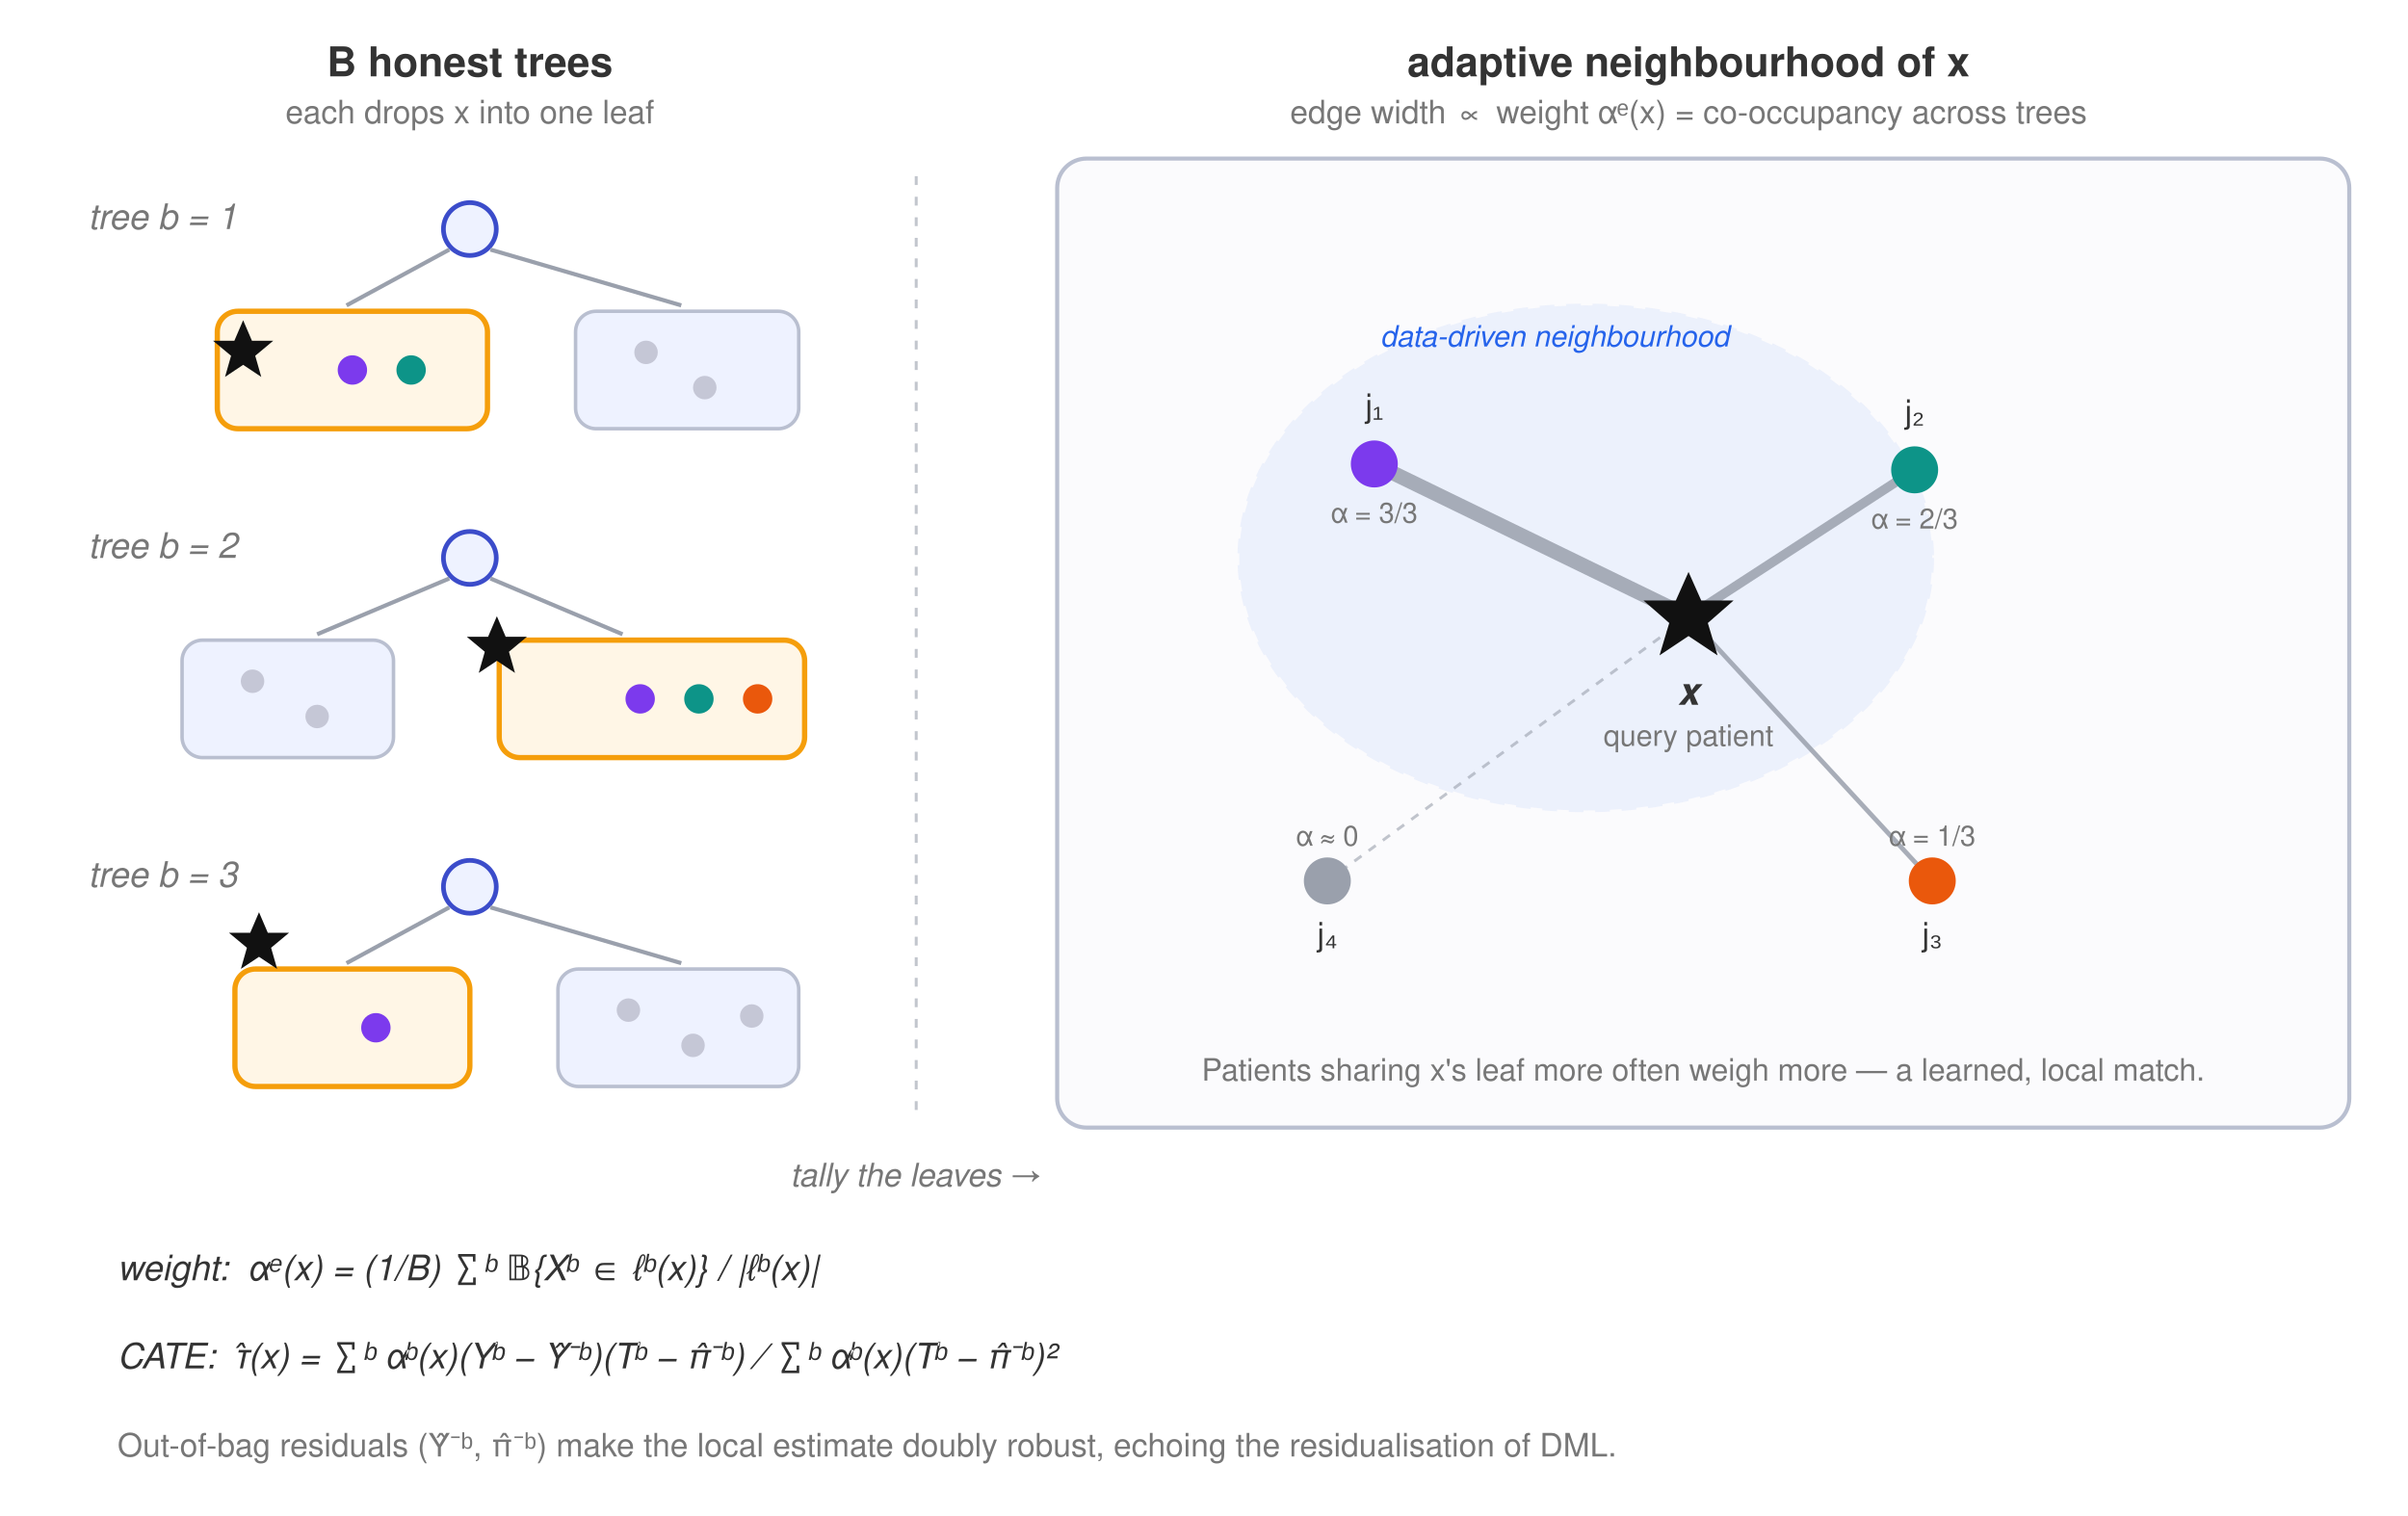
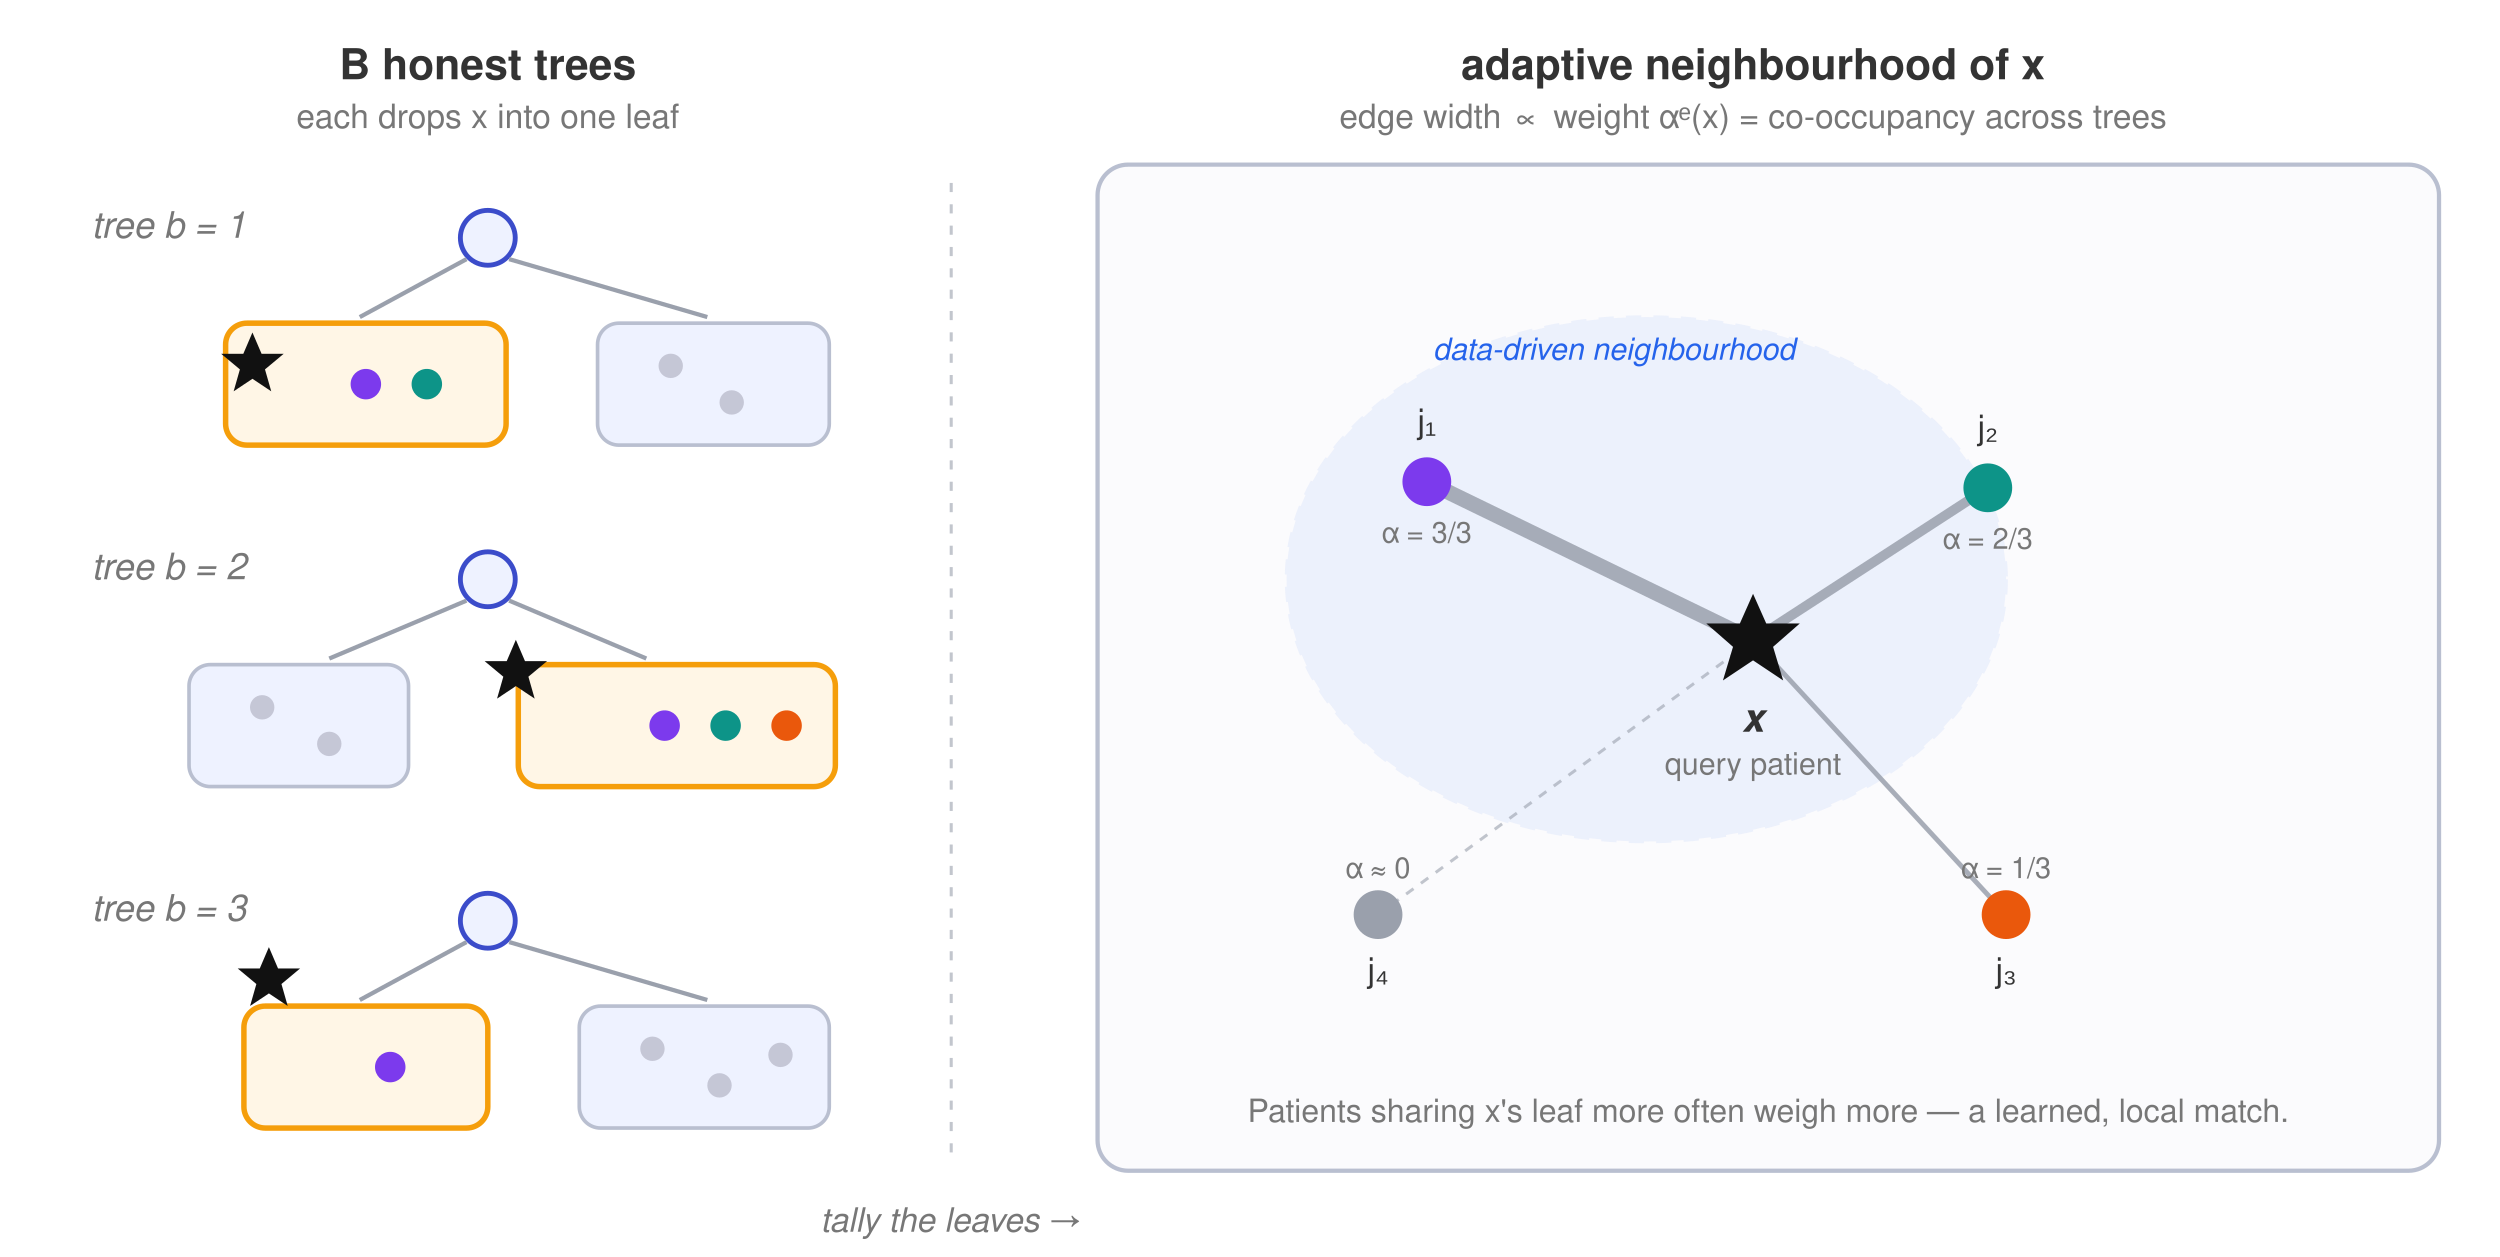
- <svg xmlns="http://www.w3.org/2000/svg" width="820" height="516" viewBox="0 0 820 516" font-family="Helvetica, Arial, sans-serif">
+ <svg xmlns="http://www.w3.org/2000/svg" width="820" height="412" viewBox="0 0 820 412" font-family="Helvetica, Arial, sans-serif">
  <style>
    .ink-l { stroke: #333; }
    .ink-t { fill: #333; }
    .muted { fill: #777; }
    .panel { fill: #fbfbfd; stroke: #b9bfd0; }
    .leaf  { fill: #eef2ff; stroke: #b9bfd0; }
    .leafhi{ fill: #fff6e6; stroke: #f59e0b; }
    .root  { fill: #eef2ff; stroke: #3b4cca; }
    .edge  { stroke: #9aa0ac; }
    .nbhd  { fill: #2563eb; }
    .star  { fill: #111; stroke: #111; }
    @media (prefers-color-scheme: dark) {
      .ink-l { stroke: #c9d1d9; }
      .ink-t { fill: #e6edf3; }
      .muted { fill: #9aa4af; }
      .panel { fill: #161b22; stroke: #3a4150; }
      .leaf  { fill: #20294d; stroke: #3a4150; }
      .leafhi{ fill: #3a2f12; stroke: #f59e0b; }
      .root  { fill: #20294d; stroke: #8893e6; }
      .edge  { stroke: #6b7280; }
      .star  { fill: #f0f0f0; stroke: #f0f0f0; }
    }
  </style>
  <defs>
    <marker id="far" markerWidth="9" markerHeight="9" refX="8" refY="3" orient="auto" markerUnits="strokeWidth">
      <path fill="#888" d="M0,0 L8,3 L0,6 Z" />
    </marker>
  </defs>
  <text class="ink-t" x="160" y="26" text-anchor="middle" font-size="14" font-weight="bold">B honest trees</text>
  <text class="muted" x="160" y="42" text-anchor="middle" font-size="11">each drops x into one leaf</text>
  <text class="ink-t" x="575" y="26" text-anchor="middle" font-size="14" font-weight="bold">adaptive neighbourhood of x</text>
  <text class="muted" x="575" y="42" text-anchor="middle" font-size="11">edge width ∝ weight αᵉ(x) = co-occupancy across trees</text>
  <text class="muted" x="30" y="78" font-size="12" font-style="italic">tree b = 1</text>
  <circle class="root" cx="160" cy="78" r="9" stroke-width="1.6" />
  <line class="edge" x1="153" y1="85" x2="118" y2="104" stroke-width="1.4" />
  <line class="edge" x1="167" y1="85" x2="232" y2="104" stroke-width="1.4" />
  <rect class="leafhi" x="74" y="106" width="92" height="40" rx="7" stroke-width="1.8" />
  <rect class="leaf" x="196" y="106" width="76" height="40" rx="7" stroke-width="1.2" />
  <path class="star" d="M92,118 l3,7 l7,0 l-6,5 l2,7 l-6,-4 l-6,4 l2,-7 l-6,-5 l7,0 z" transform="translate(0,4) scale(0.9)" />
  <circle cx="120" cy="126" r="5" fill="#7c3aed" />
  <circle cx="140" cy="126" r="5" fill="#0d9488" />
  <circle cx="220" cy="120" r="4" fill="#aab" opacity="0.6" />
  <circle cx="240" cy="132" r="4" fill="#aab" opacity="0.6" />
  <text class="muted" x="30" y="190" font-size="12" font-style="italic">tree b = 2</text>
  <circle class="root" cx="160" cy="190" r="9" stroke-width="1.6" />
  <line class="edge" x1="153" y1="197" x2="108" y2="216" stroke-width="1.4" />
  <line class="edge" x1="167" y1="197" x2="212" y2="216" stroke-width="1.4" />
  <rect class="leaf" x="62" y="218" width="72" height="40" rx="7" stroke-width="1.2" />
  <rect class="leafhi" x="170" y="218" width="104" height="40" rx="7" stroke-width="1.8" />
  <circle cx="86" cy="232" r="4" fill="#aab" opacity="0.6" />
  <circle cx="108" cy="244" r="4" fill="#aab" opacity="0.6" />
  <path class="star" d="M188,230 l3,7 l7,0 l-6,5 l2,7 l-6,-4 l-6,4 l2,-7 l-6,-5 l7,0 z" transform="translate(0,4) scale(0.9)" />
  <circle cx="218" cy="238" r="5" fill="#7c3aed" />
  <circle cx="238" cy="238" r="5" fill="#0d9488" />
  <circle cx="258" cy="238" r="5" fill="#ea580c" />
  <text class="muted" x="30" y="302" font-size="12" font-style="italic">tree b = 3</text>
  <circle class="root" cx="160" cy="302" r="9" stroke-width="1.6" />
  <line class="edge" x1="153" y1="309" x2="118" y2="328" stroke-width="1.4" />
  <line class="edge" x1="167" y1="309" x2="232" y2="328" stroke-width="1.4" />
  <rect class="leafhi" x="80" y="330" width="80" height="40" rx="7" stroke-width="1.8" />
  <rect class="leaf" x="190" y="330" width="82" height="40" rx="7" stroke-width="1.2" />
  <path class="star" d="M98,342 l3,7 l7,0 l-6,5 l2,7 l-6,-4 l-6,4 l2,-7 l-6,-5 l7,0 z" transform="translate(0,4) scale(0.9)" />
  <circle cx="128" cy="350" r="5" fill="#7c3aed" />
  <circle cx="214" cy="344" r="4" fill="#aab" opacity="0.6" />
  <circle cx="236" cy="356" r="4" fill="#aab" opacity="0.6" />
  <circle cx="256" cy="346" r="4" fill="#aab" opacity="0.6" />
  <line class="edge" x1="312" y1="60" x2="312" y2="380" stroke-width="1" stroke-dasharray="3,4" opacity="0.6" />
  <text class="muted" x="312" y="404" text-anchor="middle" font-size="11" font-style="italic">tally the leaves →</text>
  <rect class="panel" x="360" y="54" width="440" height="330" rx="10" stroke-width="1.4" />
  <ellipse cx="540" cy="190" rx="118" ry="86" fill="#2563eb" opacity="0.07" stroke="#2563eb" stroke-dasharray="5,4" stroke-width="1.2" />
  <text x="470" y="118" font-size="10" fill="#2563eb" font-style="italic">data-driven neighbourhood</text>
  <line class="edge" x1="575" y1="210" x2="468" y2="158" stroke-width="5" stroke="#7c3aed" opacity="0.85" />
  <line class="edge" x1="575" y1="210" x2="652" y2="160" stroke-width="3.2" stroke="#0d9488" opacity="0.85" />
  <line class="edge" x1="575" y1="210" x2="658" y2="300" stroke-width="1.6" stroke="#ea580c" opacity="0.85" />
  <line class="edge" x1="575" y1="210" x2="452" y2="300" stroke-width="1" stroke="#9aa0ac" stroke-dasharray="3,3" opacity="0.6" />
  <path class="star" d="M575,196 l4,9 l10,0 l-8,7 l3,10 l-9,-6 l-9,6 l3,-10 l-8,-7 l10,0 z" />
  <text class="ink-t" x="575" y="240" text-anchor="middle" font-size="13" font-style="italic" font-weight="bold">x</text>
  <text class="muted" x="575" y="254" text-anchor="middle" font-size="10">query patient</text>
  <circle cx="468" cy="158" r="8" fill="#7c3aed" />
  <text class="ink-t" x="468" y="142" text-anchor="middle" font-size="11">j₁</text>
  <text class="muted" x="468" y="178" text-anchor="middle" font-size="9.5">α = 3/3</text>
  <circle cx="652" cy="160" r="8" fill="#0d9488" />
  <text class="ink-t" x="652" y="144" text-anchor="middle" font-size="11">j₂</text>
  <text class="muted" x="652" y="180" text-anchor="middle" font-size="9.5">α = 2/3</text>
  <circle cx="658" cy="300" r="8" fill="#ea580c" />
  <text class="ink-t" x="658" y="322" text-anchor="middle" font-size="11">j₃</text>
  <text class="muted" x="658" y="288" text-anchor="middle" font-size="9.5">α = 1/3</text>
  <circle cx="452" cy="300" r="8" fill="#9aa0ac" />
  <text class="ink-t" x="452" y="322" text-anchor="middle" font-size="11">j₄</text>
  <text class="muted" x="452" y="288" text-anchor="middle" font-size="9.5">α ≈ 0</text>
  <text class="muted" x="580" y="368" text-anchor="middle" font-size="10.5">Patients sharing x's leaf more often weigh more — a learned, local match.</text>
-   <text class="ink-t" x="40" y="436" font-size="12" font-style="italic">weight:  αᵉ(x) = (1/B) ∑ᵇ 𝔹{Xᵇ ∈ ℓᵇ(x)} / |ℓᵇ(x)|</text>
-   <text class="ink-t" x="40" y="466" font-size="12" font-style="italic">CATE:  τ̂(x) = ∑ᵇ αᵇ(x)(Yᵇ − Ŷ⁻ᵇ)(Tᵇ − π̂⁻ᵇ) ∕ ∑ᵇ αᵇ(x)(Tᵇ − π̂⁻ᵇ)²</text>
-   <text class="muted" x="40" y="496" font-size="11">Out-of-bag residuals (Ŷ⁻ᵇ, π̂⁻ᵇ) make the local estimate doubly robust, echoing the residualisation of DML.</text>
</svg>
